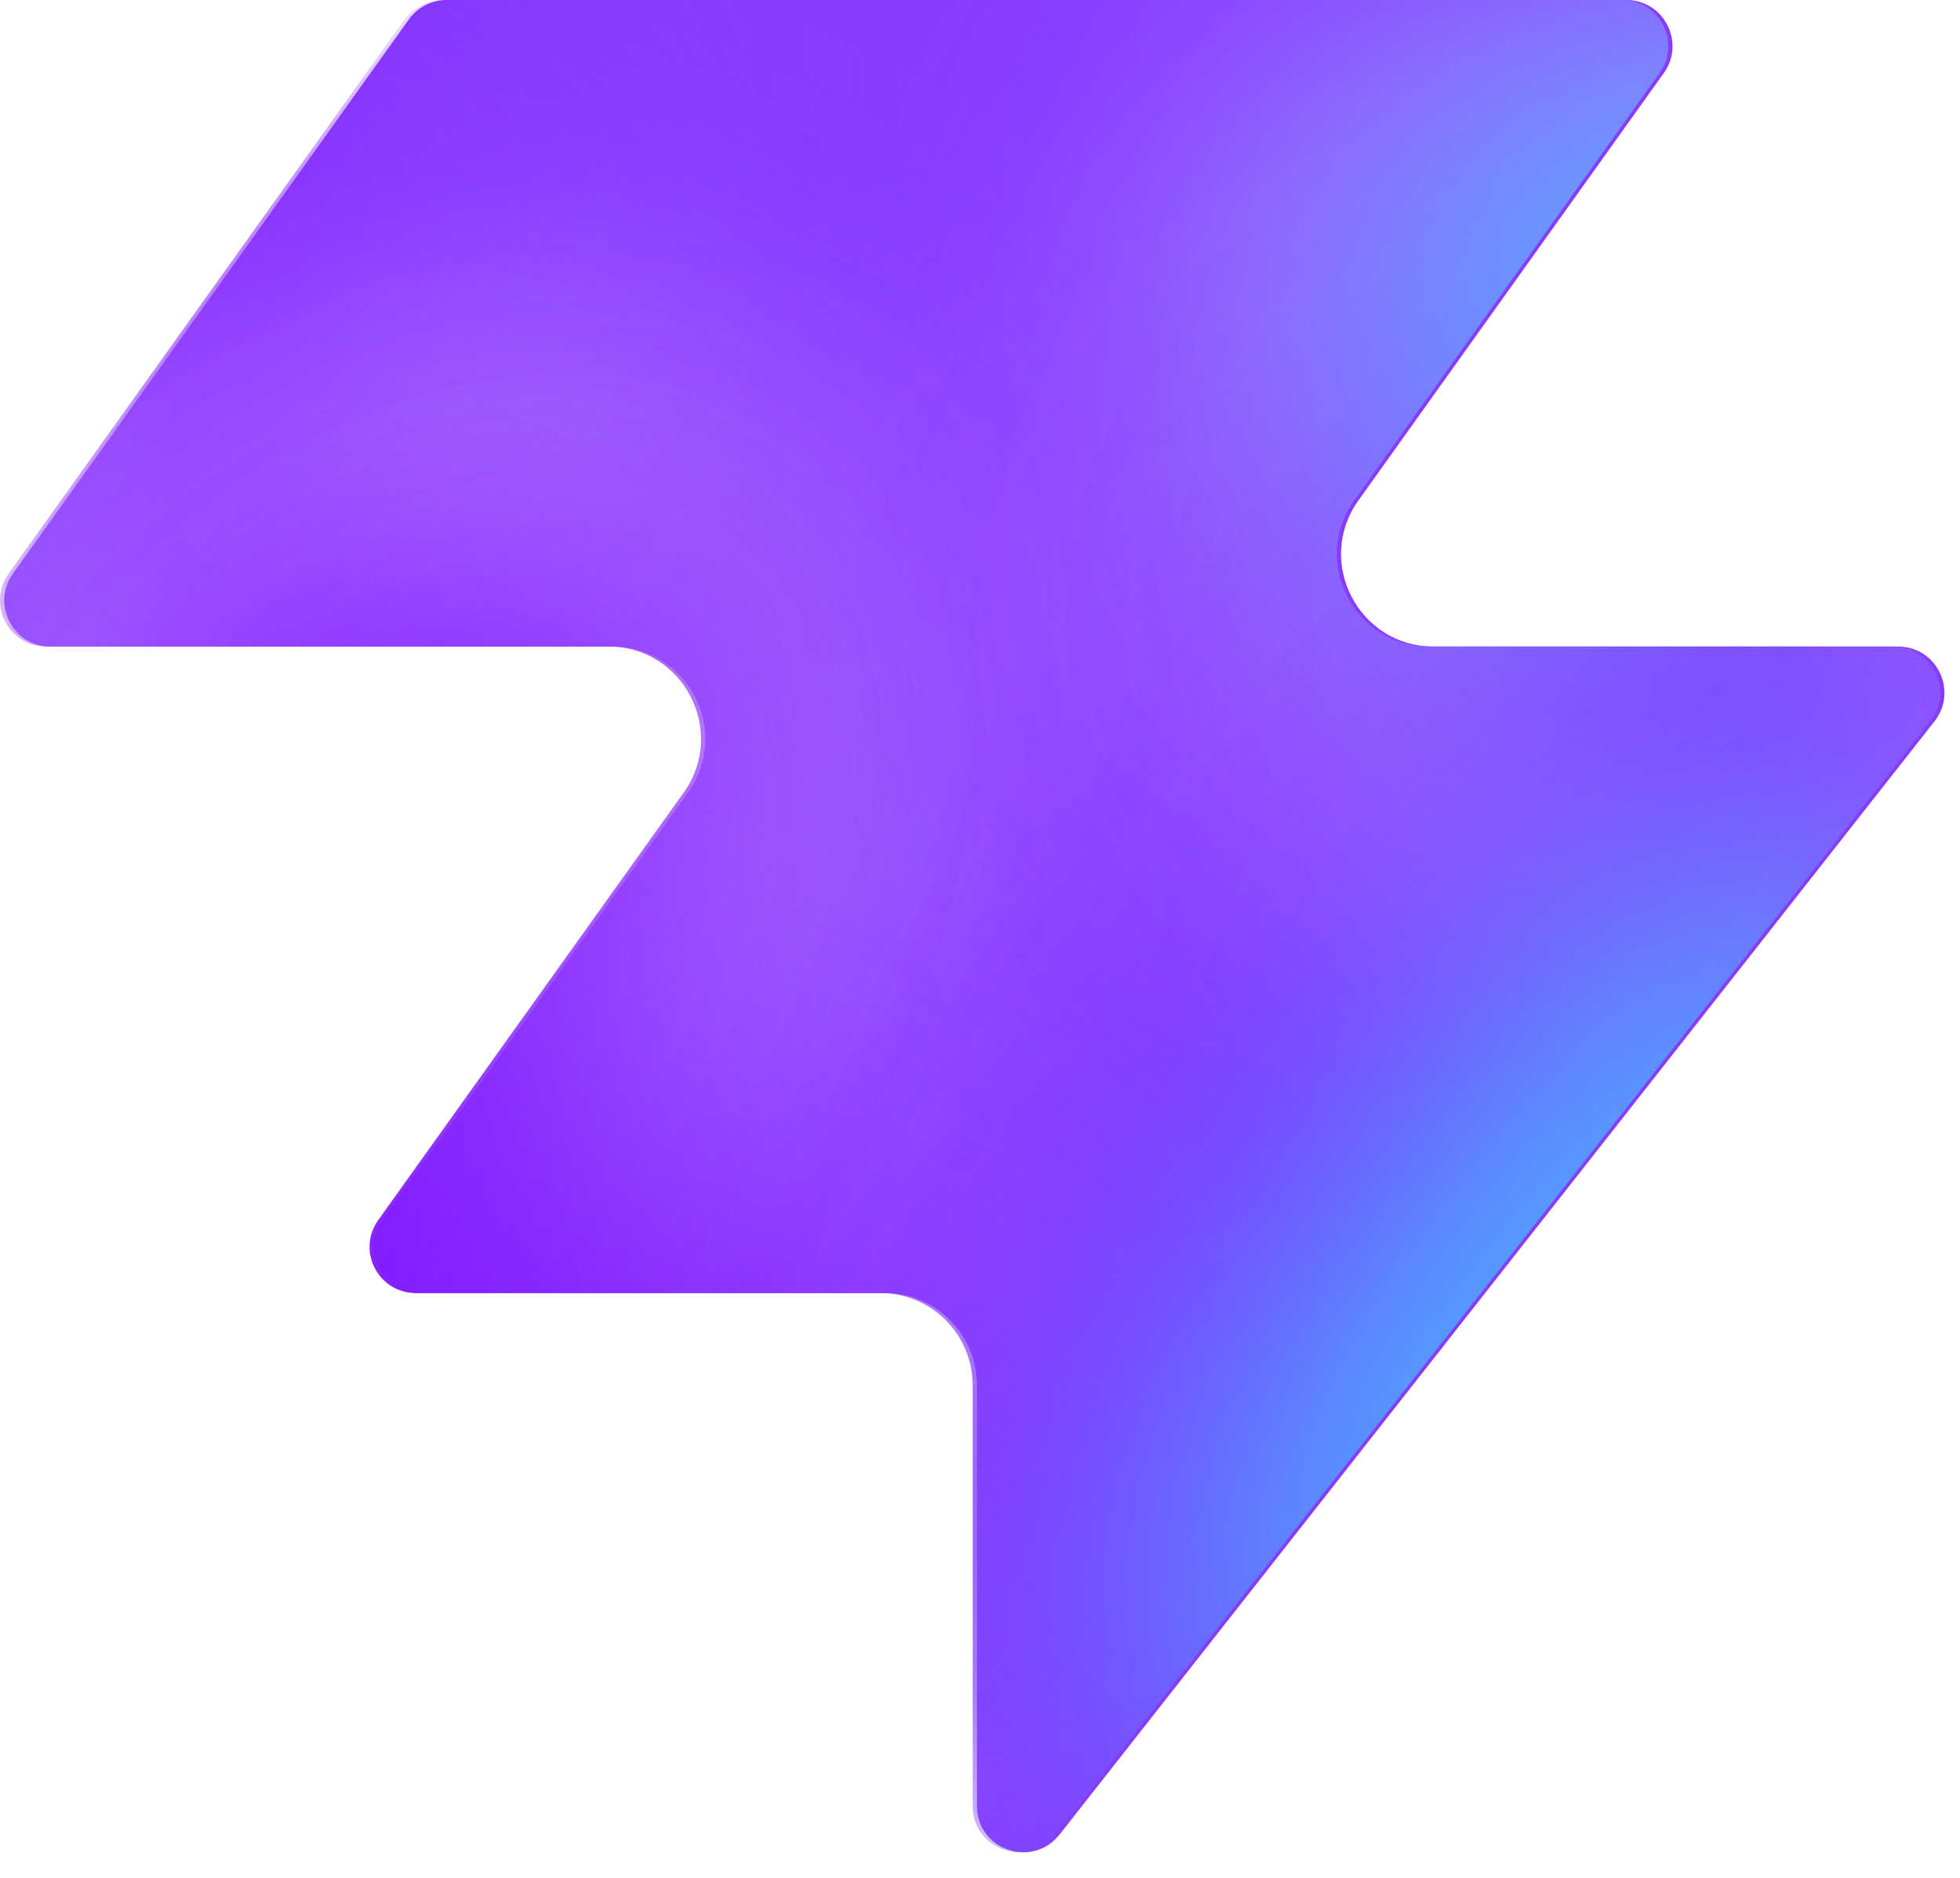
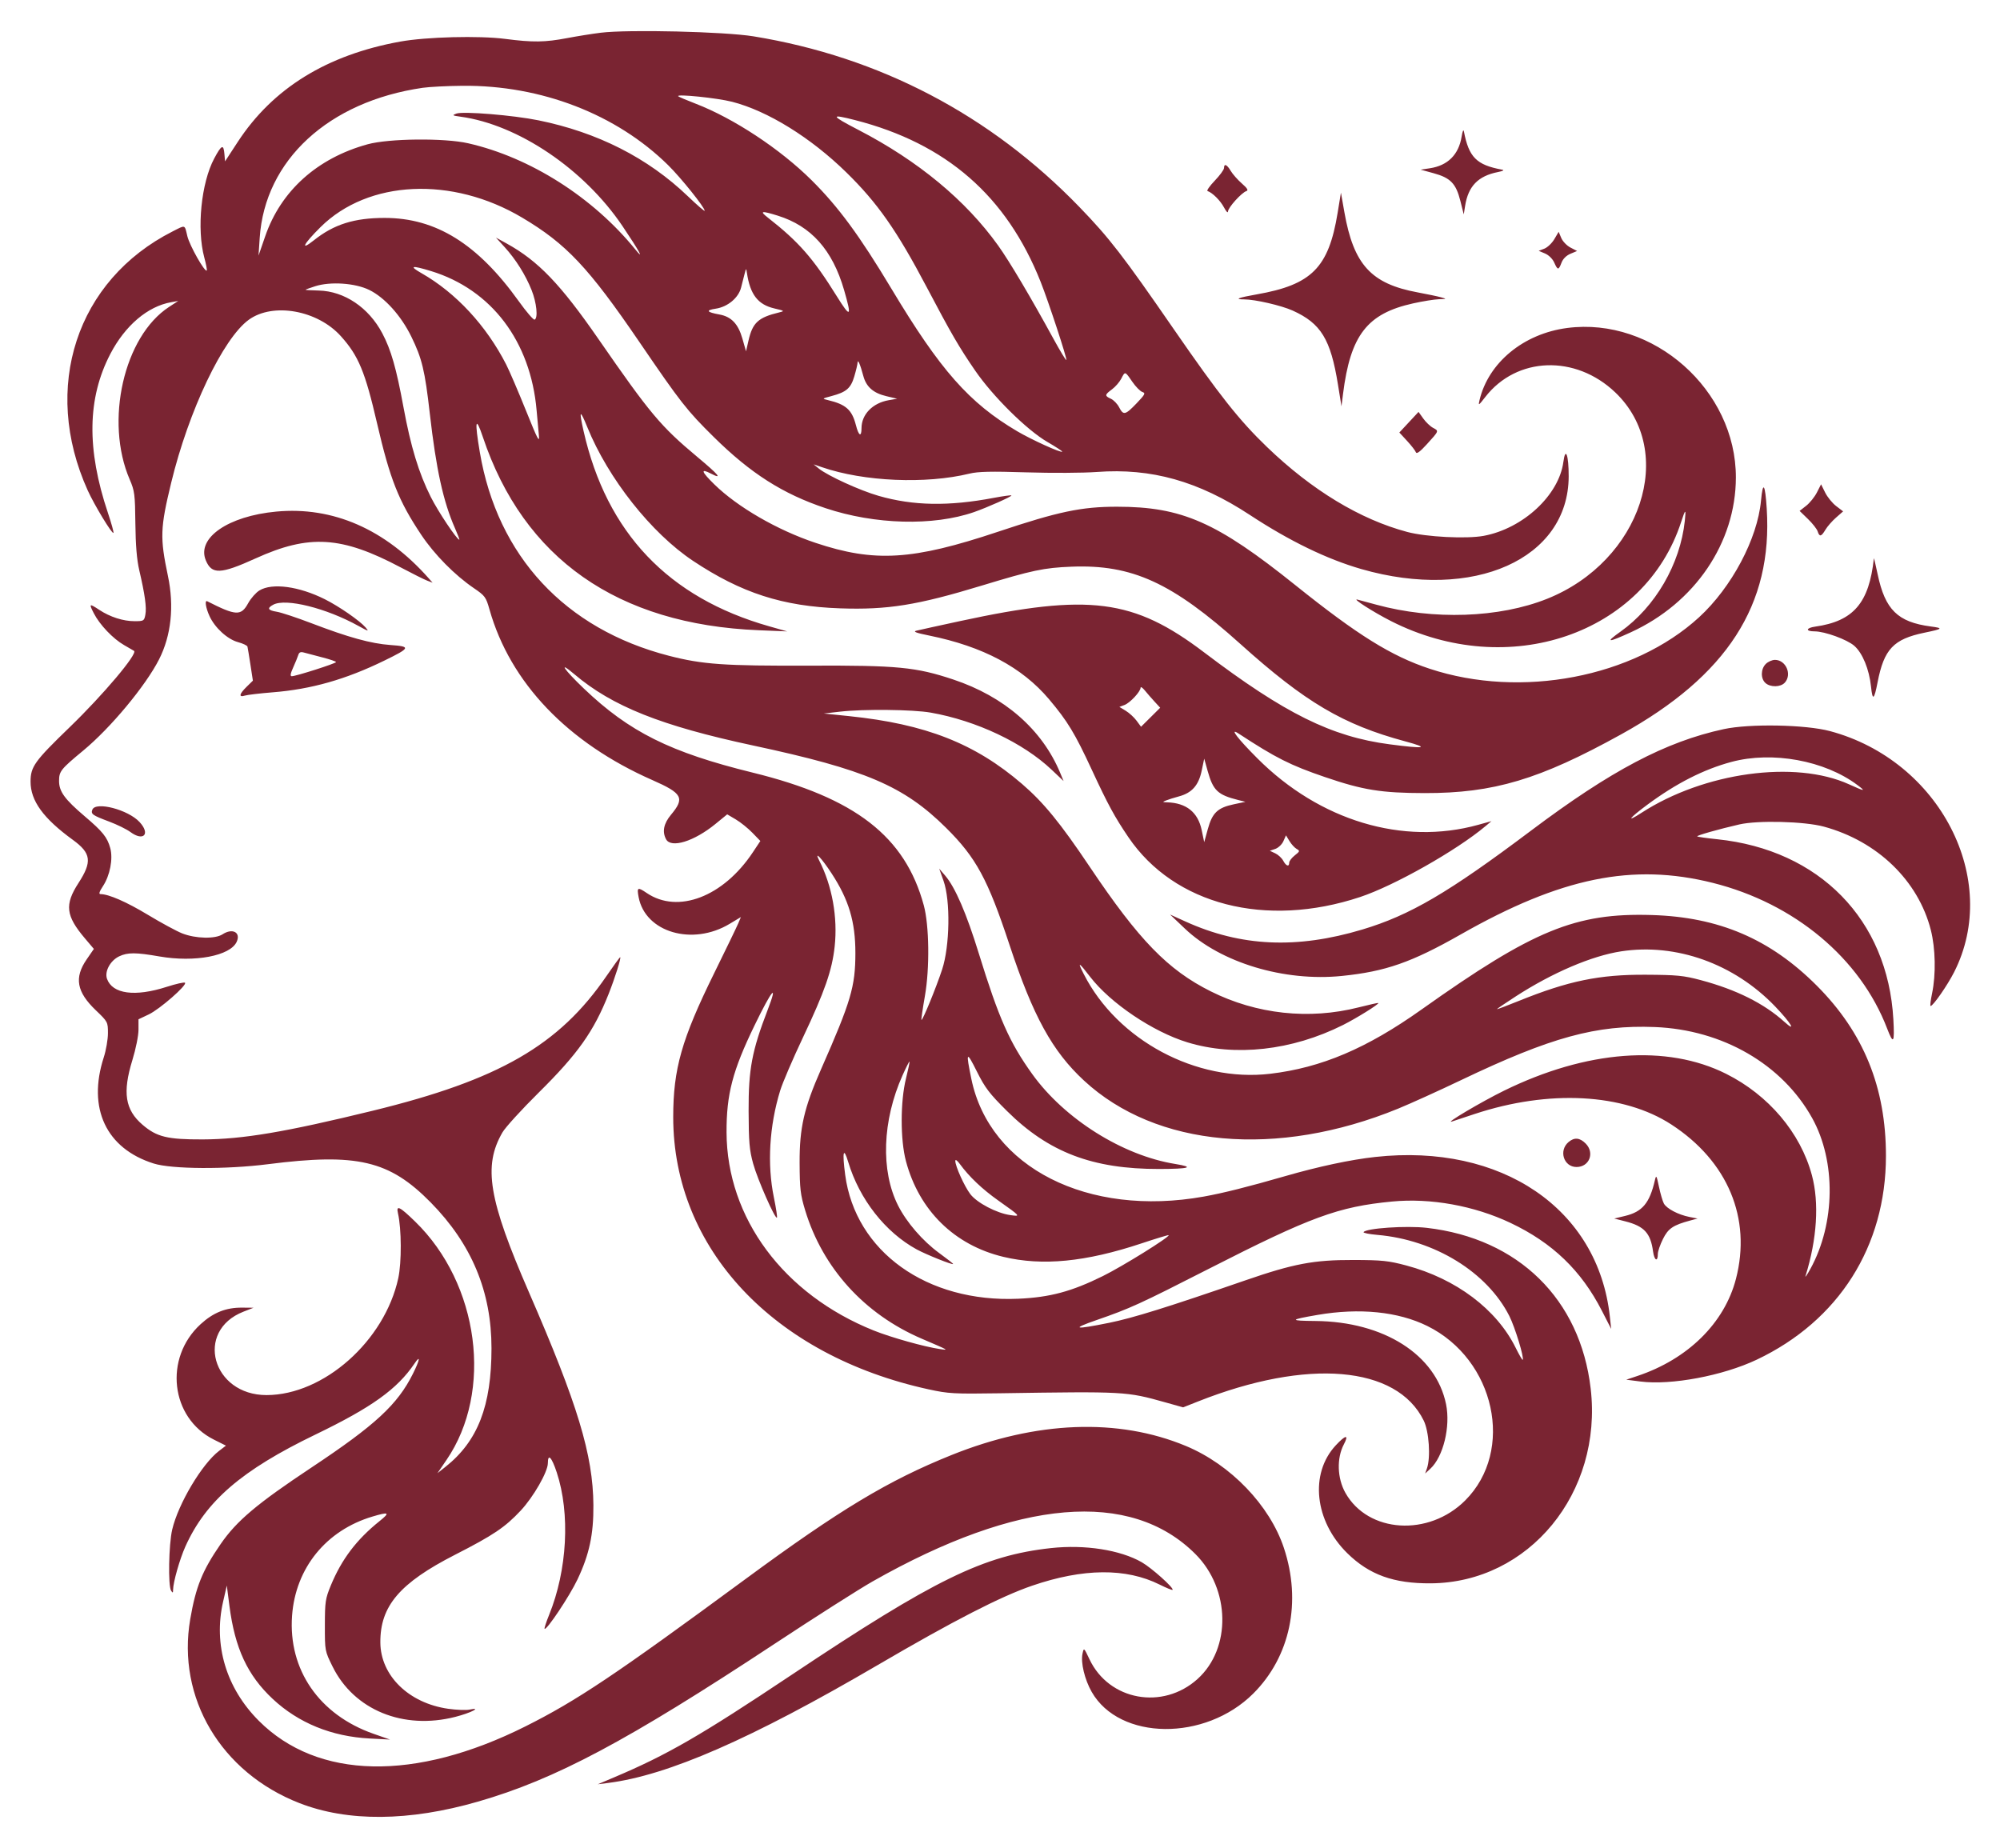
- <svg xmlns="http://www.w3.org/2000/svg" width="48" height="46" fill="none" viewBox="0 0 48 46">
-   <path fill="#863bff" d="M25.946 44.938c-.664.845-2.021.375-2.021-.698V33.937a2.26 2.26 0 0 0-2.262-2.262H10.287c-.92 0-1.456-1.04-.92-1.788l7.48-10.471c1.07-1.497 0-3.578-1.842-3.578H1.237c-.92 0-1.456-1.04-.92-1.788L10.013.474c.214-.297.556-.474.92-.474h28.894c.92 0 1.456 1.04.92 1.788l-7.48 10.471c-1.07 1.498 0 3.579 1.842 3.579h11.377c.943 0 1.473 1.088.89 1.83L25.947 44.94z" style="fill:#863bff;fill:color(display-p3 .525 .23 1);fill-opacity:1" />
-   <mask id="a" width="48" height="46" x="0" y="0" maskUnits="userSpaceOnUse" style="mask-type:alpha">
-     <path fill="#000" d="M25.842 44.938c-.664.844-2.021.375-2.021-.698V33.937a2.26 2.26 0 0 0-2.262-2.262H10.183c-.92 0-1.456-1.04-.92-1.788l7.48-10.471c1.07-1.498 0-3.579-1.842-3.579H1.133c-.92 0-1.456-1.04-.92-1.787L9.91.473c.214-.297.556-.474.92-.474h28.894c.92 0 1.456 1.04.92 1.788l-7.48 10.471c-1.07 1.498 0 3.578 1.842 3.578h11.377c.943 0 1.473 1.088.89 1.832L25.843 44.94z" style="fill:#000;fill-opacity:1" />
-   </mask>
-   <g mask="url(#a)">
-     <g filter="url(#b)">
-       <ellipse cx="5.508" cy="14.704" fill="#ede6ff" rx="5.508" ry="14.704" style="fill:#ede6ff;fill:color(display-p3 .927 .903 1);fill-opacity:1" transform="matrix(.00324 1 1 -.00324 -4.47 31.516)" />
-     </g>
-     <g filter="url(#c)">
-       <ellipse cx="10.399" cy="29.851" fill="#ede6ff" rx="10.399" ry="29.851" style="fill:#ede6ff;fill:color(display-p3 .927 .903 1);fill-opacity:1" transform="matrix(.00324 1 1 -.00324 -39.328 7.883)" />
-     </g>
-     <g filter="url(#d)">
-       <ellipse cx="5.508" cy="30.487" fill="#7e14ff" rx="5.508" ry="30.487" style="fill:#7e14ff;fill:color(display-p3 .492 .077 1);fill-opacity:1" transform="rotate(89.814 -25.913 -14.639)scale(1 -1)" />
-     </g>
-     <g filter="url(#e)">
-       <ellipse cx="5.508" cy="30.599" fill="#7e14ff" rx="5.508" ry="30.599" style="fill:#7e14ff;fill:color(display-p3 .492 .077 1);fill-opacity:1" transform="rotate(89.814 -32.644 -3.334)scale(1 -1)" />
-     </g>
-     <g filter="url(#f)">
-       <ellipse cx="5.508" cy="30.599" fill="#7e14ff" rx="5.508" ry="30.599" style="fill:#7e14ff;fill:color(display-p3 .492 .077 1);fill-opacity:1" transform="matrix(.00324 1 1 -.00324 -34.34 30.47)" />
-     </g>
-     <g filter="url(#g)">
-       <ellipse cx="14.072" cy="22.078" fill="#ede6ff" rx="14.072" ry="22.078" style="fill:#ede6ff;fill:color(display-p3 .927 .903 1);fill-opacity:1" transform="rotate(93.35 24.506 48.493)scale(-1 1)" />
-     </g>
-     <g filter="url(#h)">
-       <ellipse cx="3.47" cy="21.501" fill="#7e14ff" rx="3.47" ry="21.501" style="fill:#7e14ff;fill:color(display-p3 .492 .077 1);fill-opacity:1" transform="rotate(89.009 28.708 47.59)scale(-1 1)" />
-     </g>
-     <g filter="url(#i)">
-       <ellipse cx="3.47" cy="21.501" fill="#7e14ff" rx="3.47" ry="21.501" style="fill:#7e14ff;fill:color(display-p3 .492 .077 1);fill-opacity:1" transform="rotate(89.009 28.708 47.59)scale(-1 1)" />
-     </g>
-     <g filter="url(#j)">
-       <ellipse cx=".387" cy="8.972" fill="#7e14ff" rx="4.407" ry="29.108" style="fill:#7e14ff;fill:color(display-p3 .492 .077 1);fill-opacity:1" transform="rotate(39.51 .387 8.972)" />
-     </g>
-     <g filter="url(#k)">
-       <ellipse cx="47.523" cy="-6.092" fill="#7e14ff" rx="4.407" ry="29.108" style="fill:#7e14ff;fill:color(display-p3 .492 .077 1);fill-opacity:1" transform="rotate(37.892 47.523 -6.092)" />
-     </g>
-     <g filter="url(#l)">
-       <ellipse cx="41.412" cy="6.333" fill="#47bfff" rx="5.971" ry="9.665" style="fill:#47bfff;fill:color(display-p3 .28 .748 1);fill-opacity:1" transform="rotate(37.892 41.412 6.333)" />
-     </g>
-     <g filter="url(#m)">
-       <ellipse cx="-1.879" cy="38.332" fill="#7e14ff" rx="4.407" ry="29.108" style="fill:#7e14ff;fill:color(display-p3 .492 .077 1);fill-opacity:1" transform="rotate(37.892 -1.88 38.332)" />
-     </g>
-     <g filter="url(#n)">
-       <ellipse cx="-1.879" cy="38.332" fill="#7e14ff" rx="4.407" ry="29.108" style="fill:#7e14ff;fill:color(display-p3 .492 .077 1);fill-opacity:1" transform="rotate(37.892 -1.88 38.332)" />
-     </g>
-     <g filter="url(#o)">
-       <ellipse cx="35.651" cy="29.907" fill="#7e14ff" rx="4.407" ry="29.108" style="fill:#7e14ff;fill:color(display-p3 .492 .077 1);fill-opacity:1" transform="rotate(37.892 35.651 29.907)" />
-     </g>
-     <g filter="url(#p)">
-       <ellipse cx="38.418" cy="32.4" fill="#47bfff" rx="5.971" ry="15.297" style="fill:#47bfff;fill:color(display-p3 .28 .748 1);fill-opacity:1" transform="rotate(37.892 38.418 32.4)" />
-     </g>
-   </g>
-   <defs>
-     <filter id="b" width="60.045" height="41.654" x="-19.77" y="16.149" color-interpolation-filters="sRGB" filterUnits="userSpaceOnUse">
-       <feFlood flood-opacity="0" result="BackgroundImageFix" />
-       <feBlend in="SourceGraphic" in2="BackgroundImageFix" result="shape" />
-       <feGaussianBlur result="effect1_foregroundBlur_2002_17158" stdDeviation="7.659" />
-     </filter>
-     <filter id="c" width="90.34" height="51.437" x="-54.613" y="-7.533" color-interpolation-filters="sRGB" filterUnits="userSpaceOnUse">
-       <feFlood flood-opacity="0" result="BackgroundImageFix" />
-       <feBlend in="SourceGraphic" in2="BackgroundImageFix" result="shape" />
-       <feGaussianBlur result="effect1_foregroundBlur_2002_17158" stdDeviation="7.659" />
-     </filter>
-     <filter id="d" width="79.355" height="29.4" x="-49.64" y="2.03" color-interpolation-filters="sRGB" filterUnits="userSpaceOnUse">
-       <feFlood flood-opacity="0" result="BackgroundImageFix" />
-       <feBlend in="SourceGraphic" in2="BackgroundImageFix" result="shape" />
-       <feGaussianBlur result="effect1_foregroundBlur_2002_17158" stdDeviation="4.596" />
-     </filter>
-     <filter id="e" width="79.579" height="29.4" x="-45.045" y="20.029" color-interpolation-filters="sRGB" filterUnits="userSpaceOnUse">
-       <feFlood flood-opacity="0" result="BackgroundImageFix" />
-       <feBlend in="SourceGraphic" in2="BackgroundImageFix" result="shape" />
-       <feGaussianBlur result="effect1_foregroundBlur_2002_17158" stdDeviation="4.596" />
-     </filter>
-     <filter id="f" width="79.579" height="29.4" x="-43.513" y="21.178" color-interpolation-filters="sRGB" filterUnits="userSpaceOnUse">
-       <feFlood flood-opacity="0" result="BackgroundImageFix" />
-       <feBlend in="SourceGraphic" in2="BackgroundImageFix" result="shape" />
-       <feGaussianBlur result="effect1_foregroundBlur_2002_17158" stdDeviation="4.596" />
-     </filter>
-     <filter id="g" width="74.749" height="58.852" x="15.756" y="-17.901" color-interpolation-filters="sRGB" filterUnits="userSpaceOnUse">
-       <feFlood flood-opacity="0" result="BackgroundImageFix" />
-       <feBlend in="SourceGraphic" in2="BackgroundImageFix" result="shape" />
-       <feGaussianBlur result="effect1_foregroundBlur_2002_17158" stdDeviation="7.659" />
-     </filter>
-     <filter id="h" width="61.377" height="25.362" x="23.548" y="2.284" color-interpolation-filters="sRGB" filterUnits="userSpaceOnUse">
-       <feFlood flood-opacity="0" result="BackgroundImageFix" />
-       <feBlend in="SourceGraphic" in2="BackgroundImageFix" result="shape" />
-       <feGaussianBlur result="effect1_foregroundBlur_2002_17158" stdDeviation="4.596" />
-     </filter>
-     <filter id="i" width="61.377" height="25.362" x="23.548" y="2.284" color-interpolation-filters="sRGB" filterUnits="userSpaceOnUse">
-       <feFlood flood-opacity="0" result="BackgroundImageFix" />
-       <feBlend in="SourceGraphic" in2="BackgroundImageFix" result="shape" />
-       <feGaussianBlur result="effect1_foregroundBlur_2002_17158" stdDeviation="4.596" />
-     </filter>
-     <filter id="j" width="56.045" height="63.649" x="-27.636" y="-22.853" color-interpolation-filters="sRGB" filterUnits="userSpaceOnUse">
-       <feFlood flood-opacity="0" result="BackgroundImageFix" />
-       <feBlend in="SourceGraphic" in2="BackgroundImageFix" result="shape" />
-       <feGaussianBlur result="effect1_foregroundBlur_2002_17158" stdDeviation="4.596" />
-     </filter>
-     <filter id="k" width="54.814" height="64.646" x="20.116" y="-38.415" color-interpolation-filters="sRGB" filterUnits="userSpaceOnUse">
-       <feFlood flood-opacity="0" result="BackgroundImageFix" />
-       <feBlend in="SourceGraphic" in2="BackgroundImageFix" result="shape" />
-       <feGaussianBlur result="effect1_foregroundBlur_2002_17158" stdDeviation="4.596" />
-     </filter>
-     <filter id="l" width="33.541" height="35.313" x="24.641" y="-11.323" color-interpolation-filters="sRGB" filterUnits="userSpaceOnUse">
-       <feFlood flood-opacity="0" result="BackgroundImageFix" />
-       <feBlend in="SourceGraphic" in2="BackgroundImageFix" result="shape" />
-       <feGaussianBlur result="effect1_foregroundBlur_2002_17158" stdDeviation="4.596" />
-     </filter>
-     <filter id="m" width="54.814" height="64.646" x="-29.286" y="6.009" color-interpolation-filters="sRGB" filterUnits="userSpaceOnUse">
-       <feFlood flood-opacity="0" result="BackgroundImageFix" />
-       <feBlend in="SourceGraphic" in2="BackgroundImageFix" result="shape" />
-       <feGaussianBlur result="effect1_foregroundBlur_2002_17158" stdDeviation="4.596" />
-     </filter>
-     <filter id="n" width="54.814" height="64.646" x="-29.286" y="6.009" color-interpolation-filters="sRGB" filterUnits="userSpaceOnUse">
-       <feFlood flood-opacity="0" result="BackgroundImageFix" />
-       <feBlend in="SourceGraphic" in2="BackgroundImageFix" result="shape" />
-       <feGaussianBlur result="effect1_foregroundBlur_2002_17158" stdDeviation="4.596" />
-     </filter>
-     <filter id="o" width="54.814" height="64.646" x="8.244" y="-2.416" color-interpolation-filters="sRGB" filterUnits="userSpaceOnUse">
-       <feFlood flood-opacity="0" result="BackgroundImageFix" />
-       <feBlend in="SourceGraphic" in2="BackgroundImageFix" result="shape" />
-       <feGaussianBlur result="effect1_foregroundBlur_2002_17158" stdDeviation="4.596" />
-     </filter>
-     <filter id="p" width="39.409" height="43.623" x="18.713" y="10.588" color-interpolation-filters="sRGB" filterUnits="userSpaceOnUse">
-       <feFlood flood-opacity="0" result="BackgroundImageFix" />
-       <feBlend in="SourceGraphic" in2="BackgroundImageFix" result="shape" />
-       <feGaussianBlur result="effect1_foregroundBlur_2002_17158" stdDeviation="4.596" />
-     </filter>
-   </defs>
+ <svg xmlns="http://www.w3.org/2000/svg" width="982" height="907" viewBox="0 0 982 907" version="1.1">
+   <path d="M 295 16.064 C 290.875 16.572, 283.450 17.759, 278.500 18.701 C 267.556 20.785, 261.642 20.863, 248.081 19.102 C 235.241 17.435, 209.333 18.098, 196.500 20.421 C 160.509 26.937, 133.957 43.331, 116.751 69.662 L 110.500 79.228 110.190 75.614 C 109.761 70.624, 108.779 71.062, 105.159 77.853 C 98.782 89.817, 96.525 112.439, 100.310 126.457 C 101.195 129.734, 101.735 132.598, 101.511 132.822 C 100.560 133.774, 93.098 120.575, 92 115.999 C 90.592 110.129, 91.234 110.341, 84.767 113.618 C 37.532 137.554, 20.246 190.280, 43.073 240.799 C 46.266 247.865, 55.018 262.315, 55.695 261.638 C 55.937 261.396, 54.722 256.991, 52.996 251.849 C 42.475 220.516, 42.851 195.547, 54.169 173.791 C 61.421 159.852, 72.474 150.441, 84 148.392 L 87.500 147.770 82.986 150.713 C 60.821 165.166, 51.335 206.788, 63.680 235.421 C 66.099 241.033, 66.313 242.690, 66.467 257 C 66.582 267.716, 67.173 274.815, 68.383 280 C 71.155 291.885, 72.033 298.250, 71.382 301.750 C 70.800 304.877, 70.597 305, 66.014 305 C 60.462 305, 54.036 302.936, 48.771 299.461 C 43.811 296.187, 43.607 296.309, 46.051 301.099 C 48.926 306.736, 55.481 313.624, 60.942 316.749 C 63.449 318.183, 65.645 319.458, 65.822 319.583 C 67.723 320.926, 50.668 341.156, 34.303 356.971 C 16.952 373.738, 15.012 376.434, 15.005 383.783 C 14.996 393.197, 21.271 401.838, 35.767 412.369 C 44.793 418.926, 45.331 423.074, 38.521 433.586 C 31.655 444.185, 32.289 449.637, 41.672 460.711 L 46.087 465.921 42.544 471.073 C 36.363 480.058, 37.615 487.014, 47.037 496.036 C 52.916 501.664, 53 501.823, 53 507.283 C 53 510.329, 52.076 515.674, 50.947 519.161 C 42.834 544.212, 52.118 563.940, 75.479 571.291 C 84.319 574.072, 111.068 574.234, 131.500 571.630 C 175.372 566.039, 191.166 569.748, 211.500 590.420 C 231.602 610.856, 241.333 634.213, 241.322 662 C 241.312 690.339, 234.585 707.656, 218.704 720.234 L 214.778 723.344 219.218 716.859 C 242.259 683.204, 235.298 630.348, 203.794 599.750 C 196.181 592.356, 194.422 591.517, 195.406 595.750 C 197.163 603.312, 197.239 619.833, 195.551 627.597 C 188.858 658.394, 158.961 684.938, 130.910 684.988 C 104.150 685.036, 95.417 653.450, 119.581 644.014 L 124.500 642.094 118.928 642.047 C 110.950 641.980, 104.782 644.432, 98.509 650.166 C 80.335 666.776, 83.699 696.198, 104.989 706.836 L 110.938 709.810 107.566 712.382 C 99.182 718.776, 87.532 738.329, 84.556 751 C 82.848 758.273, 82.471 778.633, 84 781 C 84.809 782.252, 84.972 782.180, 84.985 780.564 C 85.014 776.898, 88.258 765.488, 91.012 759.363 C 101.072 736.995, 118.655 721.854, 154.876 704.369 C 182.535 691.018, 194.999 682.085, 203.522 669.500 C 206.585 664.979, 206.176 667.626, 202.750 674.500 C 195.209 689.631, 184.301 699.718, 153.007 720.499 C 126.169 738.321, 116.194 746.727, 108.315 758.163 C 99.330 771.202, 96.165 779.024, 93.408 795 C 86.740 833.645, 108.488 870.298, 147 885.321 C 170.760 894.589, 200.879 894.342, 234.663 884.603 C 272.680 873.643, 307.837 854.936, 380.500 807.005 C 400.300 793.944, 421.900 780.195, 428.500 776.450 C 500.030 735.869, 555.110 731.205, 586.940 763.035 C 604.132 780.228, 604.641 809.347, 588.012 824.370 C 570.943 839.791, 544.529 834.984, 534.942 814.714 C 532.197 808.909, 532.182 808.897, 531.517 811.921 C 530.557 816.293, 532.569 824.675, 536.033 830.737 C 549.702 854.658, 591.739 855.084, 615.348 831.540 C 633.513 813.425, 639.183 786.440, 630.381 760 C 623.414 739.072, 604.220 719.107, 582.294 709.979 C 548.986 696.113, 508.879 697.660, 467.209 714.419 C 436.128 726.919, 412.370 741.220, 366 775.342 C 302.020 822.421, 283.195 835.025, 258 847.648 C 203.807 874.799, 155.936 873.799, 127.081 844.913 C 111.047 828.862, 104.678 807.589, 109.554 786.373 L 111.363 778.500 112.653 788.500 C 115.338 809.308, 121.524 822.602, 133.912 834.184 C 146.534 845.984, 162.822 852.631, 181.500 853.604 L 191.500 854.125 183.455 851.312 C 156.746 841.976, 141.465 819.836, 143.406 793.287 C 145.117 769.880, 160.141 751.378, 182.932 744.612 C 191.054 742.201, 191.666 742.609, 186.340 746.886 C 175.034 755.965, 167.729 765.617, 162.414 778.500 C 159.759 784.935, 159.525 786.513, 159.513 798.052 C 159.500 810.588, 159.505 810.614, 163.311 818.316 C 173.839 839.616, 198.017 849.518, 223.554 842.986 C 231.225 841.024, 236.999 838.054, 230.480 839.424 C 228.819 839.773, 224.129 839.586, 220.059 839.008 C 200.728 836.267, 186.872 822.743, 186.752 806.500 C 186.619 788.568, 196.242 777.268, 223.500 763.345 C 242.264 753.761, 247.982 749.912, 255.672 741.692 C 261.920 735.013, 269 722.653, 269 718.425 C 269 713.464, 270.867 715.400, 273.361 722.946 C 280.037 743.144, 278.542 770.939, 269.598 792.950 C 268.171 796.463, 267.178 799.511, 267.392 799.725 C 268.336 800.670, 279.680 783.664, 283.550 775.500 C 289.352 763.261, 291.473 753.346, 291.359 739 C 291.163 714.300, 283.661 689.527, 259.711 634.500 C 239.850 588.865, 237.141 572.540, 246.690 556.025 C 248.129 553.536, 256.131 544.750, 264.473 536.500 C 283.717 517.467, 291.552 506.412, 298.847 488 C 302 480.044, 305.154 470, 304.501 470 C 304.286 470, 301.273 474.144, 297.805 479.209 C 274.515 513.225, 245.036 530.214, 183 545.371 C 140.088 555.855, 119.111 559.393, 99.500 559.454 C 82.169 559.507, 76.982 558.244, 70.005 552.272 C 61.414 544.919, 60.083 536.472, 65 520.500 C 66.680 515.041, 68 508.493, 68 505.613 L 68 500.472 73.070 498.065 C 78.417 495.527, 91.964 483.687, 90.844 482.531 C 90.483 482.159, 86.433 483.064, 81.844 484.542 C 66.290 489.554, 55.198 488.065, 52.543 480.609 C 51.253 476.986, 54.154 471.629, 58.530 469.553 C 62.674 467.586, 66.693 467.598, 78.250 469.611 C 95.632 472.638, 113.067 469.337, 116.218 462.421 C 118.333 457.778, 114.128 455.560, 109.259 458.750 C 105.668 461.102, 96.059 460.890, 89.500 458.313 C 86.750 457.233, 79.152 453.121, 72.617 449.174 C 62.095 442.820, 53.341 439, 49.304 439 C 48.403 439, 48.790 437.763, 50.501 435.177 C 54.008 429.879, 55.587 421.688, 54.127 416.381 C 52.674 411.103, 50.424 408.301, 41.639 400.836 C 31.763 392.444, 29 388.647, 29 383.468 C 29 378.699, 29.810 377.681, 40.903 368.500 C 54.336 357.382, 71.503 336.733, 78.102 323.757 C 84.064 312.031, 85.591 297.692, 82.461 282.815 C 78.492 263.951, 78.652 259.339, 84.054 237.020 C 92.622 201.619, 109.508 166.164, 122.169 156.992 C 134.039 148.394, 155.888 152.296, 167.369 165.065 C 176.033 174.702, 179.251 182.449, 185.132 207.828 C 191.522 235.404, 195.707 245.956, 206.877 262.656 C 213.349 272.331, 223.290 282.400, 232.676 288.789 C 238.137 292.506, 238.614 293.157, 240.336 299.244 C 250.499 335.173, 278.681 364.690, 320.331 383.028 C 335.118 389.539, 336.336 391.818, 329.440 400.072 C 325.864 404.352, 325.058 408.372, 327.035 412.066 C 329.480 416.633, 340.813 413.129, 351.279 404.570 L 357.057 399.843 361.279 402.340 C 363.600 403.713, 367.262 406.656, 369.416 408.880 L 373.333 412.925 369.648 418.475 C 355.139 440.327, 332.865 448.862, 317.520 438.449 C 313.067 435.427, 312.654 435.638, 313.561 440.472 C 316.809 457.785, 340.009 464.593, 358.276 453.592 L 363.782 450.277 362.473 453.389 C 361.754 455.100, 356.428 466.120, 350.639 477.878 C 334.687 510.278, 330.549 524.821, 330.549 548.500 C 330.549 613.062, 379.822 665.568, 456 682.182 C 465.664 684.290, 468.410 684.443, 490.500 684.106 C 552.598 683.158, 553.001 683.180, 572.209 688.569 L 580.918 691.012 588.209 688.125 C 641.986 666.827, 685.790 670.533, 699.043 697.500 C 701.658 702.821, 702.518 715.589, 700.626 721 L 699.752 723.500 702.275 721.170 C 708.650 715.285, 712.264 700.493, 710.017 689.479 C 705.055 665.155, 679.494 648.885, 645.800 648.604 C 632.864 648.497, 633.055 648.002, 646.954 645.614 C 667.517 642.082, 686.476 643.995, 700.778 651.044 C 734.113 667.476, 743.863 712.268, 719.423 736.708 C 701.487 754.643, 671.736 752.768, 660.599 733 C 656.561 725.834, 656.245 715.995, 659.832 709.187 C 662.451 704.218, 660.738 704.424, 655.860 709.664 C 642.925 723.560, 645.425 746.835, 661.553 762.658 C 672.319 773.221, 684.300 777.539, 702.500 777.417 C 750.735 777.093, 786.974 732.965, 781.025 681.796 C 775.919 637.879, 745.546 608.083, 700.573 602.873 C 690.544 601.711, 670.705 603.051, 669.519 604.970 C 669.267 605.378, 672.309 605.990, 676.280 606.331 C 704.375 608.739, 730.212 624.629, 741.098 646.194 C 743.874 651.693, 748.491 666.842, 747.648 667.685 C 747.453 667.880, 745.901 665.218, 744.199 661.770 C 734.868 642.871, 714.894 627.836, 690.500 621.351 C 681.709 619.014, 678.566 618.688, 664.500 618.652 C 645.050 618.602, 635.200 620.459, 611.500 628.642 C 573.410 641.795, 556.304 647.129, 544.665 649.486 C 527.428 652.976, 525.628 652.579, 538.500 648.125 C 554.825 642.477, 559.612 640.290, 593.500 622.996 C 643.522 597.469, 657.076 592.492, 683.500 589.952 C 702.403 588.135, 723.823 591.999, 741.643 600.441 C 762.279 610.216, 776.397 623.800, 786.566 643.663 L 791.091 652.500 790.444 646.513 C 784.717 593.523, 737.303 561.245, 675.211 568.067 C 663.212 569.385, 647.395 572.755, 631.046 577.475 C 612.816 582.739, 600.549 585.818, 590.976 587.531 C 534.133 597.705, 485.919 573.287, 476.941 529.780 C 474.147 516.237, 474.492 515.778, 479.668 526.148 C 483.662 534.152, 485.789 536.942, 494.418 545.500 C 514.891 565.806, 536.492 574.034, 569.157 573.970 C 584.068 573.940, 586.799 573.080, 577 571.499 C 551.184 567.335, 522.657 549.397, 506.838 527.381 C 495.660 511.825, 490.431 500.016, 480.576 468.077 C 474.527 448.473, 469.016 435.704, 464.141 430 L 461.149 426.500 463.279 432.500 C 466.723 442.199, 466.370 464.483, 462.590 476 C 459.668 484.906, 452.950 501.284, 452.432 500.766 C 452.266 500.600, 453.034 495.297, 454.138 488.982 C 456.526 475.327, 456.262 454.391, 453.577 444.500 C 444.397 410.680, 419.953 391.729, 369.538 379.344 C 329.105 369.412, 308.985 359.387, 286.649 338.046 C 276.793 328.629, 273.781 324.070, 282.032 331.056 C 300.635 346.808, 324.646 356.386, 369.697 366.026 C 424.933 377.845, 443.768 385.881, 464.558 406.500 C 479.281 421.102, 485.003 431.667, 495.666 463.930 C 507.234 498.934, 516.687 516.160, 532.228 530.553 C 567.670 563.376, 627.016 568.678, 686.500 544.337 C 692.550 541.861, 706.500 535.536, 717.500 530.281 C 761.581 509.221, 783.791 503.141, 812.500 504.277 C 845.792 505.594, 875.099 522.552, 889.788 549 C 901.539 570.156, 901.178 600.698, 888.914 623 C 887.250 626.025, 886.170 627.600, 886.513 626.500 C 892.166 608.368, 893.289 590.562, 889.635 577 C 884.022 556.167, 868.368 537.678, 847.500 527.233 C 818.400 512.668, 778.975 515.664, 738.500 535.516 C 727.321 540.999, 708.606 552.093, 713 550.632 C 713.825 550.357, 718.775 548.717, 724 546.986 C 760.555 534.878, 797.100 536.825, 820.639 552.136 C 848.348 570.158, 860.072 598.181, 852.350 627.933 C 846.724 649.612, 828.758 667.320, 804 675.588 L 798.500 677.425 805.500 678.327 C 820.500 680.259, 845.904 675.489, 862.511 667.622 C 902.804 648.535, 926 611.962, 926 567.521 C 926 533.942, 915.049 506.994, 892.038 483.947 C 869.153 461.028, 844.002 450.267, 811 449.277 C 773.572 448.154, 752.951 456.617, 697.989 495.661 C 671.064 514.788, 648.798 524.244, 623.674 527.221 C 587.449 531.514, 548.660 510.778, 532.141 478.290 C 528.885 471.887, 529.512 472.157, 535.282 479.645 C 545.245 492.574, 566.084 506.609, 583 511.784 C 606.401 518.943, 634.346 515.834, 659.392 503.285 C 666.062 499.943, 677.305 492.939, 676.765 492.463 C 676.619 492.334, 672.260 493.305, 667.077 494.621 C 642.766 500.792, 616.990 498.002, 594.500 486.765 C 573.412 476.229, 559.254 461.653, 534.994 425.500 C 520.633 404.099, 512.385 394.007, 501.836 384.927 C 478.718 365.031, 454.447 355.503, 417 351.626 L 404.500 350.332 412.500 349.416 C 424.035 348.095, 448.263 348.357, 457 349.896 C 479.402 353.844, 502.378 364.701, 516.362 377.947 L 522.225 383.500 520.560 379.500 C 511.673 358.148, 493.162 341.989, 468 333.616 C 449.696 327.525, 440.688 326.658, 397.500 326.826 C 355.576 326.990, 344.964 326.245, 328.419 321.979 C 277.494 308.849, 244.240 273.056, 235.598 222.074 C 232.969 206.568, 233.491 203.859, 237.057 214.500 C 257.093 274.290, 303.203 306.612, 372.500 309.445 L 386.500 310.017 377.709 307.523 C 328.176 293.472, 297.854 261.596, 286.544 211.688 C 284.181 201.261, 284.709 200.699, 288.375 209.738 C 298.604 234.959, 319.783 261.744, 340.281 275.383 C 364.001 291.166, 384.348 297.732, 412.526 298.698 C 435.832 299.497, 450.370 297.162, 482 287.540 C 506.850 279.980, 512.553 278.777, 526.073 278.244 C 555.864 277.068, 575.488 286.046, 609.044 316.205 C 640.894 344.831, 659.449 355.791, 690 364.021 C 702.209 367.310, 699.847 367.751, 682.301 365.458 C 653.801 361.733, 630.801 350.335, 591.236 320.329 C 556.592 294.054, 534.851 291.258, 471.500 304.929 C 461.050 307.184, 451.375 309.310, 450 309.654 C 448.121 310.124, 449.675 310.721, 456.252 312.058 C 482.640 317.422, 501.862 327.647, 515.112 343.367 C 524.217 354.169, 527.742 359.989, 536.092 378 C 544.005 395.069, 547.293 401.123, 554.071 411.105 C 576.571 444.238, 621.498 455.821, 667.825 440.434 C 684.622 434.856, 715.152 417.595, 729.400 405.622 L 732.301 403.185 725.797 404.989 C 688.808 415.245, 648.003 402.978, 617.437 372.412 C 607.637 362.611, 603.433 357.088, 608.101 360.146 C 626.430 372.153, 633.490 375.711, 650.549 381.540 C 669.251 387.930, 678.208 389.370, 699.500 389.409 C 733.396 389.470, 755.893 382.745, 796 360.562 C 848.004 331.798, 870.477 296.954, 867.467 249.750 C 866.682 237.440, 865.575 235.907, 864.650 245.851 C 862.913 264.543, 850.228 288.421, 834.253 303.069 C 802.021 332.624, 746.820 343.183, 702 328.367 C 683.130 322.130, 666.689 311.900, 636.045 287.328 C 597.387 256.330, 580.331 248.824, 548.500 248.800 C 531.029 248.786, 519.680 251.169, 490.078 261.068 C 448.067 275.115, 429.427 276.247, 400.349 266.518 C 381.636 260.257, 362.143 248.983, 350.740 237.825 C 344.360 231.582, 343.777 229.799, 349 232.500 C 354.950 235.577, 353.087 233.292, 342.281 224.261 C 324.387 209.305, 319.211 203.129, 293.800 166.407 C 275.174 139.491, 264.200 128.070, 248.801 119.576 L 243.500 116.653 247.744 121.297 C 253.211 127.281, 258.030 134.960, 261.023 142.457 C 263.481 148.616, 264.251 156.167, 262.500 156.944 C 261.950 157.188, 258.458 153.138, 254.741 147.944 C 234.572 119.763, 214.044 107, 188.889 107 C 173.940 107, 163.988 110.136, 154.167 117.939 C 147.090 123.563, 148.958 119.846, 157.414 111.478 C 180.800 88.334, 221.937 86.405, 256.350 106.839 C 278.051 119.724, 288.964 131.304, 313.992 168 C 334.181 197.601, 337.260 201.535, 350.392 214.500 C 368.571 232.447, 384.329 242.488, 405.340 249.512 C 429.567 257.611, 458.273 258.373, 478.223 251.445 C 484.653 249.213, 497.034 243.700, 496.598 243.265 C 496.388 243.054, 492.494 243.588, 487.945 244.451 C 465.773 248.657, 448.408 248.352, 431.378 243.458 C 422.197 240.820, 406.381 233.589, 402 230.029 L 399.500 227.997 403.676 229.428 C 424.213 236.466, 454.538 237.777, 476 232.553 C 480.249 231.518, 486.618 231.376, 504 231.925 C 516.375 232.316, 531.900 232.233, 538.500 231.741 C 565.320 229.741, 588.404 236.225, 613.736 252.874 C 633.170 265.647, 651.473 274.529, 668.427 279.412 C 723.548 295.287, 770.124 274.455, 770.223 233.880 C 770.249 223.466, 768.646 219.071, 767.626 226.759 C 765.453 243.145, 747.865 259.481, 728.500 263.101 C 720.112 264.669, 700.277 263.663, 691 261.198 C 667.843 255.047, 644.152 240.705, 622.120 219.500 C 608.409 206.304, 598.704 194.035, 576.240 161.500 C 551.341 125.437, 544.747 116.903, 530 101.652 C 486.283 56.440, 431.899 27.954, 370 17.846 C 355.774 15.523, 308.516 14.400, 295 16.064 M 207.520 43.115 C 161.312 49.844, 130.065 78.611, 127.519 116.764 L 126.936 125.500 130.218 116 C 137.932 93.669, 155.781 77.639, 180.500 70.842 C 190.936 67.972, 218.189 67.697, 229.838 70.343 C 260.280 77.258, 291.167 96.874, 311.961 122.500 C 316.654 128.283, 313.880 123.240, 305.635 111 C 286.815 83.060, 254.407 61.170, 226.120 57.293 C 222.068 56.738, 221.871 56.592, 224.069 55.776 C 227.395 54.542, 252.004 56.559, 264.380 59.079 C 293.454 65, 318.125 77.536, 337.750 96.362 C 342.288 100.714, 346 103.916, 346 103.477 C 346 101.824, 334.394 87.344, 328.073 81.111 C 302.680 56.070, 265.684 41.778, 227.151 42.122 C 219.643 42.189, 210.809 42.636, 207.520 43.115 M 333 47.261 C 333.275 47.558, 337.100 49.188, 341.500 50.883 C 360.258 58.109, 383.069 73.160, 398.511 88.500 C 411.667 101.569, 422.062 115.702, 437.720 141.808 C 461.699 181.788, 475.893 197.864, 499.500 211.776 C 506.529 215.919, 520.896 222.437, 521.552 221.781 C 521.745 221.588, 518.443 219.421, 514.214 216.965 C 504.204 211.152, 487.569 194.716, 478.826 182 C 470.931 170.516, 467.028 163.796, 455.016 141 C 440.353 113.174, 430.878 99.647, 415.537 84.636 C 398.060 67.536, 376.883 54.441, 359.500 49.984 C 352.144 48.098, 331.843 46.012, 333 47.261 M 421.500 63.788 C 450.808 78.970, 474.215 98.351, 490.134 120.619 C 495.711 128.420, 506.050 145.858, 517.333 166.497 C 520.542 172.365, 523.345 176.988, 523.564 176.769 C 524.071 176.262, 514.844 148.176, 510.948 138.370 C 494.211 96.236, 464.622 70.450, 419.833 58.966 C 407.441 55.788, 407.743 56.662, 421.500 63.788 M 717.665 67.033 C 716.249 75.919, 710.856 81.299, 702.040 82.621 L 697.515 83.300 703.876 85.041 C 712.184 87.315, 714.884 90.095, 717.018 98.571 L 718.702 105.263 719.378 101.040 C 720.922 91.381, 725.750 86.420, 735.500 84.471 C 738.084 83.955, 738.792 83.541, 737.500 83.303 C 724.971 80.996, 721.200 77.210, 718.769 64.500 C 718.551 63.359, 718.076 64.447, 717.665 67.033 M 601 82.482 C 601 83.298, 598.952 86.103, 596.448 88.715 C 593.945 91.328, 592.347 93.616, 592.898 93.799 C 595.314 94.605, 599.198 98.470, 600.978 101.840 C 602.094 103.952, 602.930 104.778, 602.956 103.792 C 603.005 101.901, 609.649 94.558, 611.982 93.816 C 613.061 93.474, 612.447 92.453, 609.722 90.061 C 607.664 88.254, 605.213 85.476, 604.275 83.888 C 602.419 80.747, 601 80.138, 601 82.482 M 656.758 104.609 C 652.354 131.440, 644.038 139.807, 617.076 144.537 C 607.969 146.135, 605.791 147, 610.875 147 C 616.219 147, 629.176 149.990, 634.735 152.507 C 648.583 158.774, 653.339 166.543, 656.929 188.757 L 658.665 199.500 659.417 193.500 C 663.048 164.563, 671.247 153.955, 693.843 148.958 C 698.604 147.905, 704.300 146.988, 706.500 146.920 C 710.426 146.798, 710.445 146.780, 707.500 145.960 C 705.850 145.501, 700.692 144.420, 696.039 143.558 C 673.223 139.332, 664.636 129.940, 660.103 104.250 L 658.401 94.603 656.758 104.609 M 376.955 106.797 C 392.142 118.677, 399.216 126.739, 410.835 145.406 C 417.673 156.393, 418.337 155.837, 414.438 142.384 C 408.736 122.705, 398.285 110.991, 381.875 105.884 C 373.825 103.379, 372.823 103.565, 376.955 106.797 M 763.177 117.425 C 762.007 119.408, 759.801 121.509, 758.275 122.093 L 755.500 123.155 758.621 124.475 C 760.425 125.238, 762.321 127.104, 763.115 128.897 C 764.822 132.754, 765.273 132.765, 766.699 128.986 C 767.410 127.103, 769.059 125.458, 771.094 124.603 L 774.351 123.233 771.100 121.552 C 769.312 120.627, 767.277 118.509, 766.577 116.845 L 765.304 113.819 763.177 117.425 M 207 134.159 C 223.884 143.799, 238.772 159.866, 248.553 179 C 250.099 182.025, 254.447 192.150, 258.214 201.500 C 264.113 216.140, 264.996 217.806, 264.574 213.500 C 264.305 210.750, 263.811 205.350, 263.477 201.500 C 260.533 167.569, 241.290 142.174, 211.645 133.099 C 202.051 130.162, 200.585 130.496, 207 134.159 M 365.580 134.500 C 365.151 136.150, 364.388 139.146, 363.886 141.159 C 362.614 146.249, 357.298 150.683, 351.406 151.566 C 346.346 152.325, 346.959 153.287, 353.221 154.412 C 359.056 155.459, 362.457 159.017, 364.509 166.221 L 366.297 172.500 367.528 167.150 C 369.536 158.423, 372.316 155.872, 382.500 153.415 C 385.368 152.722, 385.265 152.635, 380.157 151.432 C 372.119 149.539, 368.323 144.609, 366.735 134 C 366.370 131.564, 366.341 131.577, 365.580 134.500 M 154.750 140.542 C 152.137 141.377, 150.001 142.159, 150.003 142.280 C 150.005 142.401, 152.930 142.570, 156.504 142.656 C 169.069 142.958, 181.011 150.989, 187.702 163.636 C 192.004 171.767, 194.579 180.748, 198.112 199.947 C 201.673 219.295, 205.610 232.244, 211.507 244 C 215.104 251.171, 224.338 265, 225.530 265 C 225.728 265, 224.773 262.475, 223.408 259.389 C 217.646 246.358, 214.139 230.388, 211.027 203 C 208.632 181.916, 207.213 176.018, 201.947 165.260 C 196.906 154.963, 188.885 146.069, 181.286 142.351 C 174.378 138.972, 162.247 138.144, 154.750 140.542 M 769.464 161.042 C 748.062 163.842, 730.807 178.063, 726.441 196.500 C 725.775 199.310, 725.954 199.211, 729.266 194.940 C 744.680 175.061, 773.545 174.024, 793.071 192.649 C 823.540 221.712, 805.810 275.520, 759.678 293.992 C 736.148 303.414, 703.747 304.536, 675.767 296.898 C 671.770 295.807, 667.600 294.684, 666.500 294.402 C 663.537 293.643, 674.372 300.576, 683 304.959 C 740.665 334.254, 807.540 311.388, 825.455 256.250 C 827.560 249.770, 827.896 249.676, 827.245 255.750 C 824.963 277.015, 812.737 298.044, 795.584 310.202 C 787.955 315.611, 789.318 315.679, 800.727 310.458 C 832.176 296.068, 852.238 266.530, 852.316 234.500 C 852.421 191.500, 811.819 155.501, 769.464 161.042 M 421.068 178.068 C 421.030 178.931, 420.307 181.970, 419.460 184.821 C 417.727 190.658, 415.559 192.527, 408.278 194.463 C 403.566 195.716, 403.542 195.744, 406.500 196.448 C 415.379 198.563, 418.326 201.207, 420.270 208.801 C 421.617 214.066, 423 214.791, 423 210.234 C 423 203.497, 428.454 197.876, 436.324 196.504 L 440.500 195.775 435.206 194.521 C 428.782 192.999, 425.324 189.958, 423.881 184.560 C 422.358 178.865, 421.153 176.085, 421.068 178.068 M 550.509 185.982 C 549.661 187.623, 547.624 189.957, 545.983 191.170 C 542.365 193.845, 542.306 194.363, 545.452 195.796 C 546.800 196.411, 548.612 198.283, 549.478 199.957 C 551.589 204.039, 552.498 203.835, 558.057 198.038 C 562.235 193.681, 562.582 193.002, 560.909 192.471 C 559.862 192.139, 557.632 189.872, 555.954 187.433 C 552.333 182.171, 552.462 182.205, 550.509 185.982 M 691.790 207.304 L 687.080 212.363 690.898 216.505 C 692.998 218.783, 694.936 221.289, 695.206 222.073 C 695.542 223.052, 697.236 221.807, 700.598 218.107 C 706.647 211.452, 706.575 211.646, 703.587 210.046 C 702.234 209.323, 700.086 207.271, 698.814 205.488 L 696.500 202.245 691.790 207.304 M 892.101 241.801 C 890.976 244.007, 888.605 246.947, 886.833 248.334 L 883.610 250.856 887.707 254.832 C 889.961 257.019, 892.104 259.751, 892.469 260.904 C 893.366 263.728, 894.247 263.544, 896.275 260.112 C 897.213 258.524, 899.554 255.842, 901.478 254.154 L 904.975 251.083 901.561 248.479 C 899.683 247.047, 897.247 244.056, 896.147 241.833 L 894.147 237.791 892.101 241.801 M 135.633 251.191 C 112.017 253.398, 96.498 264.132, 101.047 275.113 C 103.967 282.162, 108.279 281.997, 125.500 274.178 C 151.834 262.222, 167.730 263.213, 196.789 278.623 C 202.449 281.624, 208.277 284.535, 209.742 285.092 L 212.404 286.104 210.452 283.899 C 189.136 259.819, 163.451 248.591, 135.633 251.191 M 920.070 274.162 C 917.743 296.060, 910.036 305.027, 891.273 307.670 C 886.645 308.322, 886.415 310, 890.954 310 C 895.960 310, 906.920 313.991, 910.468 317.106 C 914.523 320.667, 917.783 328.633, 918.675 337.161 C 919.416 344.255, 920.203 343.727, 921.896 335 C 925.054 318.720, 929.700 313.801, 944.890 310.657 C 953.986 308.774, 954.326 308.434, 947.949 307.588 C 931.788 305.444, 925.599 299.368, 921.947 282.062 C 920.954 277.353, 920.109 273.798, 920.070 274.162 M 127.375 289.913 C 125.656 290.961, 123.175 293.772, 121.862 296.159 C 118.358 302.528, 115.910 302.413, 101.750 295.215 C 100.407 294.532, 101.002 298.408, 102.869 302.500 C 105.480 308.224, 111.680 313.889, 116.874 315.296 C 119.279 315.948, 121.363 316.935, 121.504 317.490 C 121.645 318.046, 122.302 322.035, 122.963 326.355 L 124.166 334.209 121.083 337.223 C 117.428 340.796, 117.096 342.514, 120.250 341.535 C 121.487 341.151, 127.675 340.424, 134 339.919 C 152.830 338.417, 169.751 333.606, 188.668 324.376 C 201.568 318.082, 201.830 317.429, 191.749 316.702 C 182.143 316.010, 171.180 312.989, 152.906 306.001 C 145.702 303.247, 138.052 300.712, 135.904 300.369 C 131.504 299.665, 130.981 298.616, 134.178 296.905 C 140.326 293.615, 160.161 298.559, 176 307.330 C 180.976 310.085, 181.309 310.155, 179.500 308.069 C 176.614 304.742, 166.466 297.720, 159.500 294.230 C 146.792 287.865, 133.634 286.097, 127.375 289.913 M 146.444 321.637 C 146.125 322.661, 145.001 325.413, 143.945 327.750 C 142.583 330.767, 142.385 332.006, 143.263 332.020 C 145.206 332.052, 165 325.733, 164.996 325.082 C 164.994 324.762, 161.957 323.723, 158.246 322.773 C 154.536 321.823, 150.493 320.760, 149.262 320.410 C 147.608 319.939, 146.873 320.259, 146.444 321.637 M 867 326 C 864.501 328.499, 864.416 333.161, 866.829 335.345 C 869.256 337.542, 874.283 337.450, 876.345 335.171 C 879.987 331.147, 876.887 324, 871.500 324 C 870.125 324, 868.100 324.900, 867 326 M 560.033 337.673 C 559.978 339.609, 554.859 345.103, 552.151 346.133 L 549.624 347.093 552.738 348.987 C 554.451 350.028, 556.842 352.220, 558.052 353.857 L 560.253 356.833 564.953 352.167 L 569.654 347.500 566.894 344.500 C 565.377 342.850, 563.220 340.375, 562.101 339 C 560.982 337.625, 560.052 337.028, 560.033 337.673 M 846.346 358.005 C 817.813 364.187, 791.028 378.300, 751.676 407.885 C 711.207 438.309, 692.315 449.382, 668.902 456.397 C 636.679 466.053, 609.330 464.818, 582.100 452.478 L 574.500 449.034 581.772 455.949 C 599.360 472.676, 630.538 482.074, 658.872 479.189 C 680.285 477.009, 693.073 472.545, 717.183 458.834 C 766.408 430.841, 801.646 423.629, 841 433.494 C 881.112 443.549, 913.393 470.522, 926.580 505 C 929.671 513.082, 930.293 512.167, 929.640 500.500 C 926.902 451.566, 893.342 417.261, 843.128 412.066 C 837.977 411.533, 833.572 410.905, 833.337 410.670 C 832.906 410.239, 843.860 407.127, 854 404.799 C 863.145 402.700, 885.994 403.289, 895.500 405.870 C 921.795 413.009, 941.825 432.356, 948.028 456.609 C 950.332 465.619, 950.589 478.492, 948.649 487.750 C 947.928 491.188, 947.600 493.981, 947.919 493.957 C 949.197 493.864, 956.168 483.829, 959.466 477.337 C 982.567 431.864, 952.453 373.395, 898.500 358.965 C 886.516 355.760, 859.042 355.254, 846.346 358.005 M 850.118 374.103 C 836.499 377.760, 823.012 384.627, 808.864 395.105 C 799.807 401.814, 798.107 404.181, 806.025 399.059 C 836.727 379.198, 881.354 373.072, 907.843 385.083 C 915.739 388.663, 916.339 388.712, 911.944 385.419 C 895.895 373.392, 870.248 368.698, 850.118 374.103 M 590.025 378.437 C 588.526 385.587, 585.243 389.304, 578.917 391.012 C 576.488 391.668, 573.600 392.578, 572.500 393.035 C 570.676 393.792, 570.720 393.871, 573 393.938 C 582.474 394.216, 588.185 398.786, 590.025 407.563 L 591.270 413.500 593.058 407.014 C 595.240 399.102, 597.862 396.597, 605.715 394.924 L 611.500 393.691 608 392.815 C 597.871 390.277, 595.640 388.156, 592.945 378.500 L 591.270 372.500 590.025 378.437 M 45.336 397.567 C 44.518 399.699, 45.391 400.315, 53.593 403.393 C 57.494 404.857, 62.194 407.167, 64.037 408.527 C 70.502 413.297, 73.962 409.488, 68.509 403.604 C 62.871 397.521, 46.946 393.372, 45.336 397.567 M 630.154 413.014 C 629.459 414.585, 627.677 416.290, 626.195 416.804 L 623.500 417.738 626.140 418.979 C 627.592 419.662, 629.356 421.296, 630.059 422.610 C 631.482 425.269, 633 425.766, 633 423.573 C 633 422.787, 634.231 421.177, 635.735 419.994 C 638.258 418.009, 638.330 417.764, 636.667 416.833 C 635.675 416.278, 634.089 414.550, 633.141 412.991 L 631.418 410.158 630.154 413.014 M 402.224 422.500 C 408.598 434.969, 411.374 450.400, 409.822 464.726 C 408.550 476.466, 404.945 486.801, 394.204 509.500 C 389.259 519.950, 384.251 531.629, 383.076 535.454 C 377.728 552.858, 376.617 571.672, 379.977 587.953 C 381.049 593.152, 381.723 597.610, 381.474 597.859 C 380.592 598.741, 371.941 579.096, 369.801 571.354 C 367.960 564.696, 367.620 560.760, 367.565 545.500 C 367.491 525.007, 369.194 515.956, 376.884 495.971 C 382.236 482.064, 379.058 485.792, 370.467 503.500 C 359.694 525.705, 356.664 537.290, 356.736 556 C 356.900 598.043, 384.734 635.513, 429 653.278 C 437.520 656.697, 454.004 661.319, 461.500 662.390 C 465.985 663.030, 466.211 663.159, 452.500 657.270 C 424.432 645.215, 403.963 622.658, 395.341 594.282 C 392.997 586.567, 392.665 583.738, 392.609 571 C 392.533 553.761, 394.767 544.005, 403.140 525 C 417.853 491.606, 419.982 484.401, 419.993 467.960 C 420.003 452.599, 416.787 441.810, 408.343 428.881 C 403.394 421.302, 399.578 417.323, 402.224 422.500 M 796 467.107 C 781.590 469.310, 762.239 477.579, 744.250 489.220 C 739.163 492.512, 735 495.338, 735 495.499 C 735 495.661, 739.837 493.837, 745.750 491.446 C 770.062 481.615, 785.285 478.472, 808 478.594 C 823.417 478.676, 826.640 478.991, 835.074 481.241 C 852.471 485.883, 866.056 492.652, 876.066 501.667 C 882.377 507.350, 879.321 502.219, 871.601 494.171 C 851.463 473.174, 822.988 462.980, 796 467.107 M 443.147 527.980 C 433.189 550.249, 432.346 574.856, 440.956 591.912 C 445.133 600.188, 453.044 609.333, 461.126 615.230 C 464.907 617.989, 468 620.412, 468 620.614 C 468 621.295, 454.838 616.036, 450.132 613.475 C 434.685 605.068, 421.954 588.820, 416.460 570.500 C 414.142 562.774, 413.489 565.562, 414.981 576.813 C 419.981 614.533, 455.102 639.677, 500 637.681 C 515.513 636.992, 526.123 634.146, 541.500 626.551 C 551.254 621.733, 574.570 607.232, 573.796 606.466 C 573.633 606.304, 567.650 608.118, 560.500 610.497 C 533.030 619.634, 511.804 621.700, 492.626 617.105 C 468.599 611.348, 451.282 594.334, 444.821 570.136 C 442.023 559.658, 442.036 540.790, 444.849 529.504 C 445.945 525.107, 446.717 521.384, 446.565 521.232 C 446.413 521.079, 444.874 524.116, 443.147 527.980 M 770.153 560.750 C 765.207 564.935, 767.788 573, 774.073 573 C 780.389 573, 783.098 566.007, 778.545 561.455 C 775.650 558.559, 773.005 558.337, 770.153 560.750 M 469.055 570 C 469.042 572.596, 473.520 582.504, 476.433 586.323 C 479.679 590.579, 489.309 595.640, 496 596.606 C 501.306 597.372, 501.259 597.314, 490.209 589.490 C 482.235 583.844, 475.929 577.855, 471.265 571.500 C 469.966 569.730, 469.060 569.115, 469.055 570 M 812.553 579.500 C 809.962 590.737, 806.402 594.984, 797.856 597.034 L 792.596 598.296 798.035 599.688 C 807.306 602.061, 810.412 605.431, 811.650 614.460 C 812.268 618.971, 814 619.839, 814 615.637 C 814 614.403, 815.133 611.119, 816.518 608.340 C 819.106 603.146, 821.480 601.545, 830 599.246 L 833.500 598.302 829.500 597.516 C 824.033 596.441, 818.296 593.422, 816.954 590.913 C 816.341 589.769, 815.256 586.058, 814.543 582.667 C 813.359 577.042, 813.184 576.764, 812.553 579.500 M 516.033 760.109 C 482.911 763.725, 458.958 775.437, 388.497 822.469 C 343.935 852.213, 327.585 861.651, 301.500 872.688 L 293.500 876.073 298.500 875.440 C 328.011 871.707, 368.885 853.838, 431 817.514 C 468.161 795.782, 491.327 783.875, 506.719 778.595 C 531.837 769.978, 552.895 769.794, 569.414 778.049 C 572.667 779.675, 575.505 780.828, 575.720 780.613 C 576.552 779.781, 565.454 769.834, 560.590 767.052 C 550.010 760.998, 532.657 758.294, 516.033 760.109" stroke="none" fill="#7A2432" fill-rule="evenodd" />
</svg>
